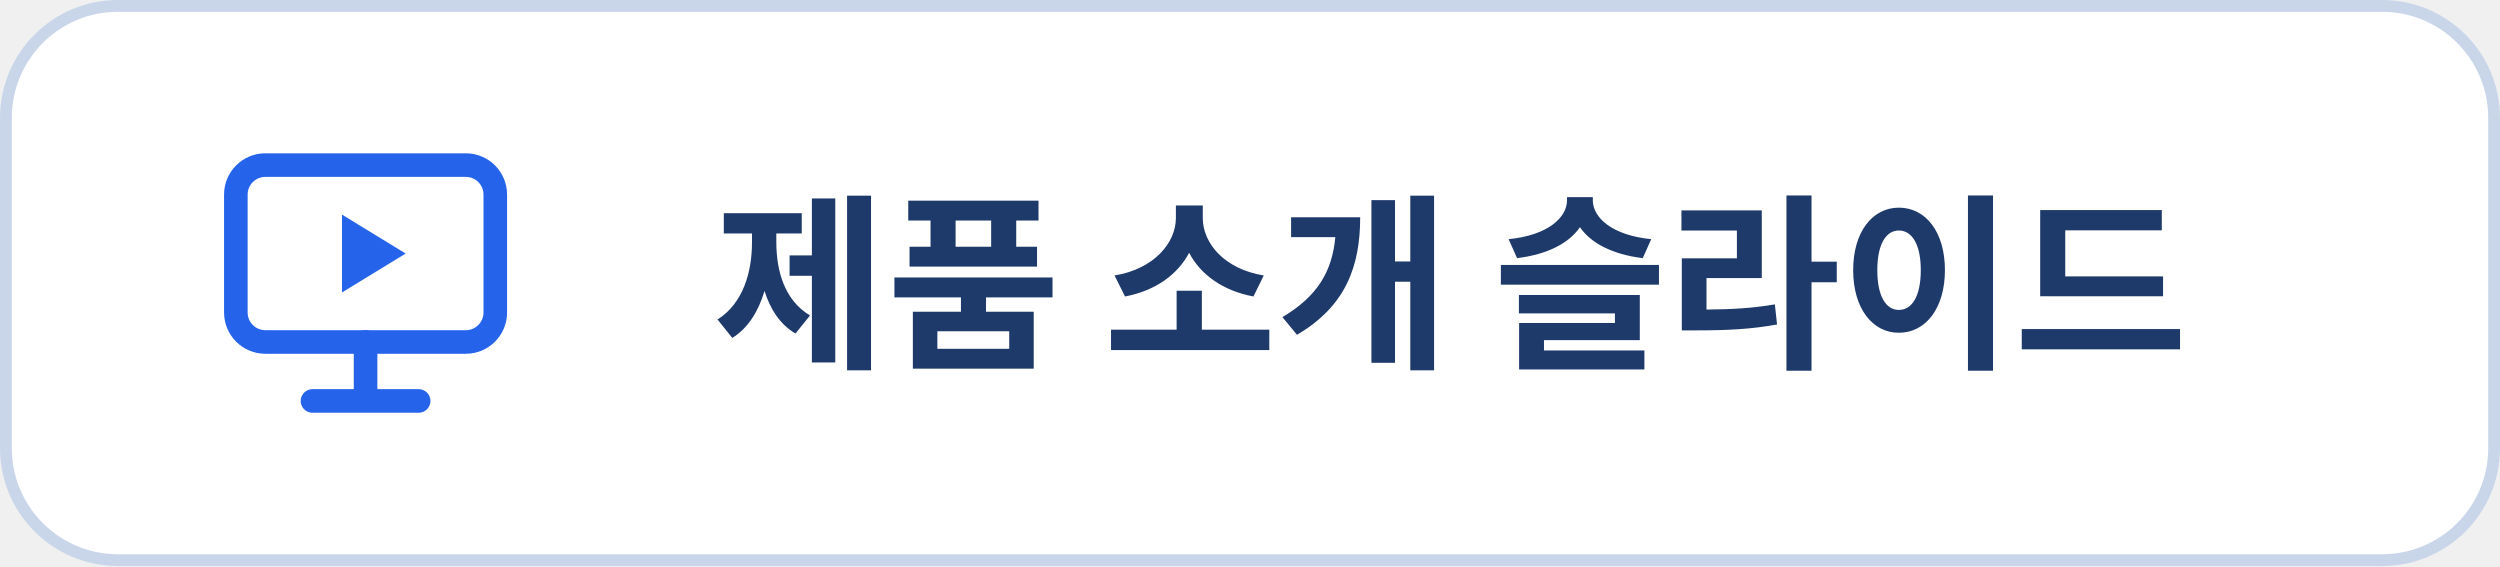
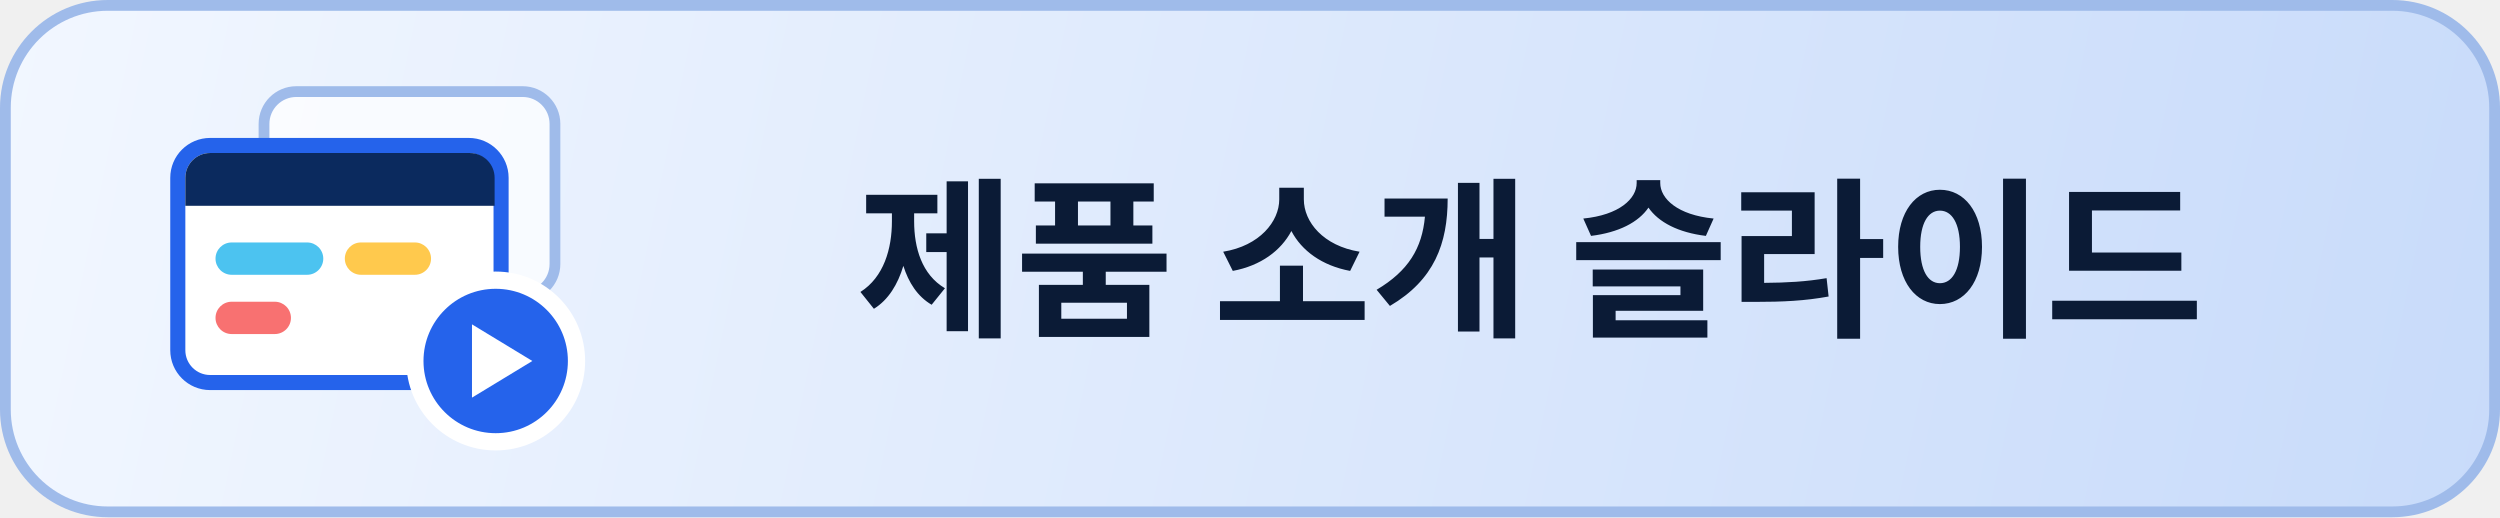
- <svg xmlns="http://www.w3.org/2000/svg" width="212" height="48" viewBox="0 0 212 48" role="img" aria-label="제품 소개 슬라이드">
-   <rect x="0.5" y="0.5" width="211" height="47" rx="9.5" fill="#FFFFFF" stroke="#C9D6EA" />
-   <rect x="20" y="14" width="22" height="15" rx="2.5" fill="none" stroke="#2563EB" stroke-width="2" />
-   <path d="M31 29v4.5M26.5 34h9" fill="none" stroke="#2563EB" stroke-width="2" stroke-linecap="round" />
-   <path d="M29 18.2v6.6l5.4-3.3z" fill="#2563EB" />
-   <text x="123" y="30" font-family="'Segoe UI','Malgun Gothic','Apple SD Gothic Neo',sans-serif" font-size="16" font-weight="700" fill="#1E3A6B" text-anchor="middle">제품 소개 슬라이드</text>
+ <svg xmlns="http://www.w3.org/2000/svg" width="232" height="48" viewBox="0 0 232 48" role="img" aria-label="제품 소개 슬라이드">
+   <defs>
+     <linearGradient id="bg" x1="0" y1="0" x2="232" y2="48" gradientUnits="userSpaceOnUse">
+       <stop offset="0" stop-color="#F2F7FF" />
+       <stop offset="1" stop-color="#C8DBFA" />
+     </linearGradient>
+   </defs>
+   <rect x="0.5" y="0.5" width="231" height="47" rx="9.5" fill="url(#bg)" stroke="#9FBBEA" />
+   <rect x="24.5" y="8.5" width="27" height="19" rx="3" fill="#FFFFFF" fill-opacity="0.7" stroke="#9FBBEA" />
+   <rect x="16.5" y="13.5" width="30" height="22" rx="3" fill="#FFFFFF" stroke="#2563EB" stroke-width="1.4" />
+   <path d="M17.2 16.5a2.3 2.3 0 0 1 2.3-2.3h24.1a2.3 2.3 0 0 1 2.3 2.3v2.6H17.2z" fill="#0B2A5E" />
+   <rect x="20" y="22.5" width="10" height="3" rx="1.5" fill="#4CC3F0" />
+   <rect x="32" y="22.5" width="8" height="3" rx="1.5" fill="#FFC94D" />
+   <rect x="20" y="28" width="7" height="3" rx="1.5" fill="#F87171" />
+   <circle cx="46" cy="33.5" r="7.5" fill="#2563EB" stroke="#FFFFFF" stroke-width="1.6" />
+   <path d="M43.8 30.1v6.8l5.6-3.4z" fill="#FFFFFF" />
+   <text x="142" y="30" font-family="'Segoe UI','Malgun Gothic','Apple SD Gothic Neo',sans-serif" font-size="16" font-weight="700" fill="#0B1B36" text-anchor="middle">제품 소개 슬라이드</text>
</svg>
